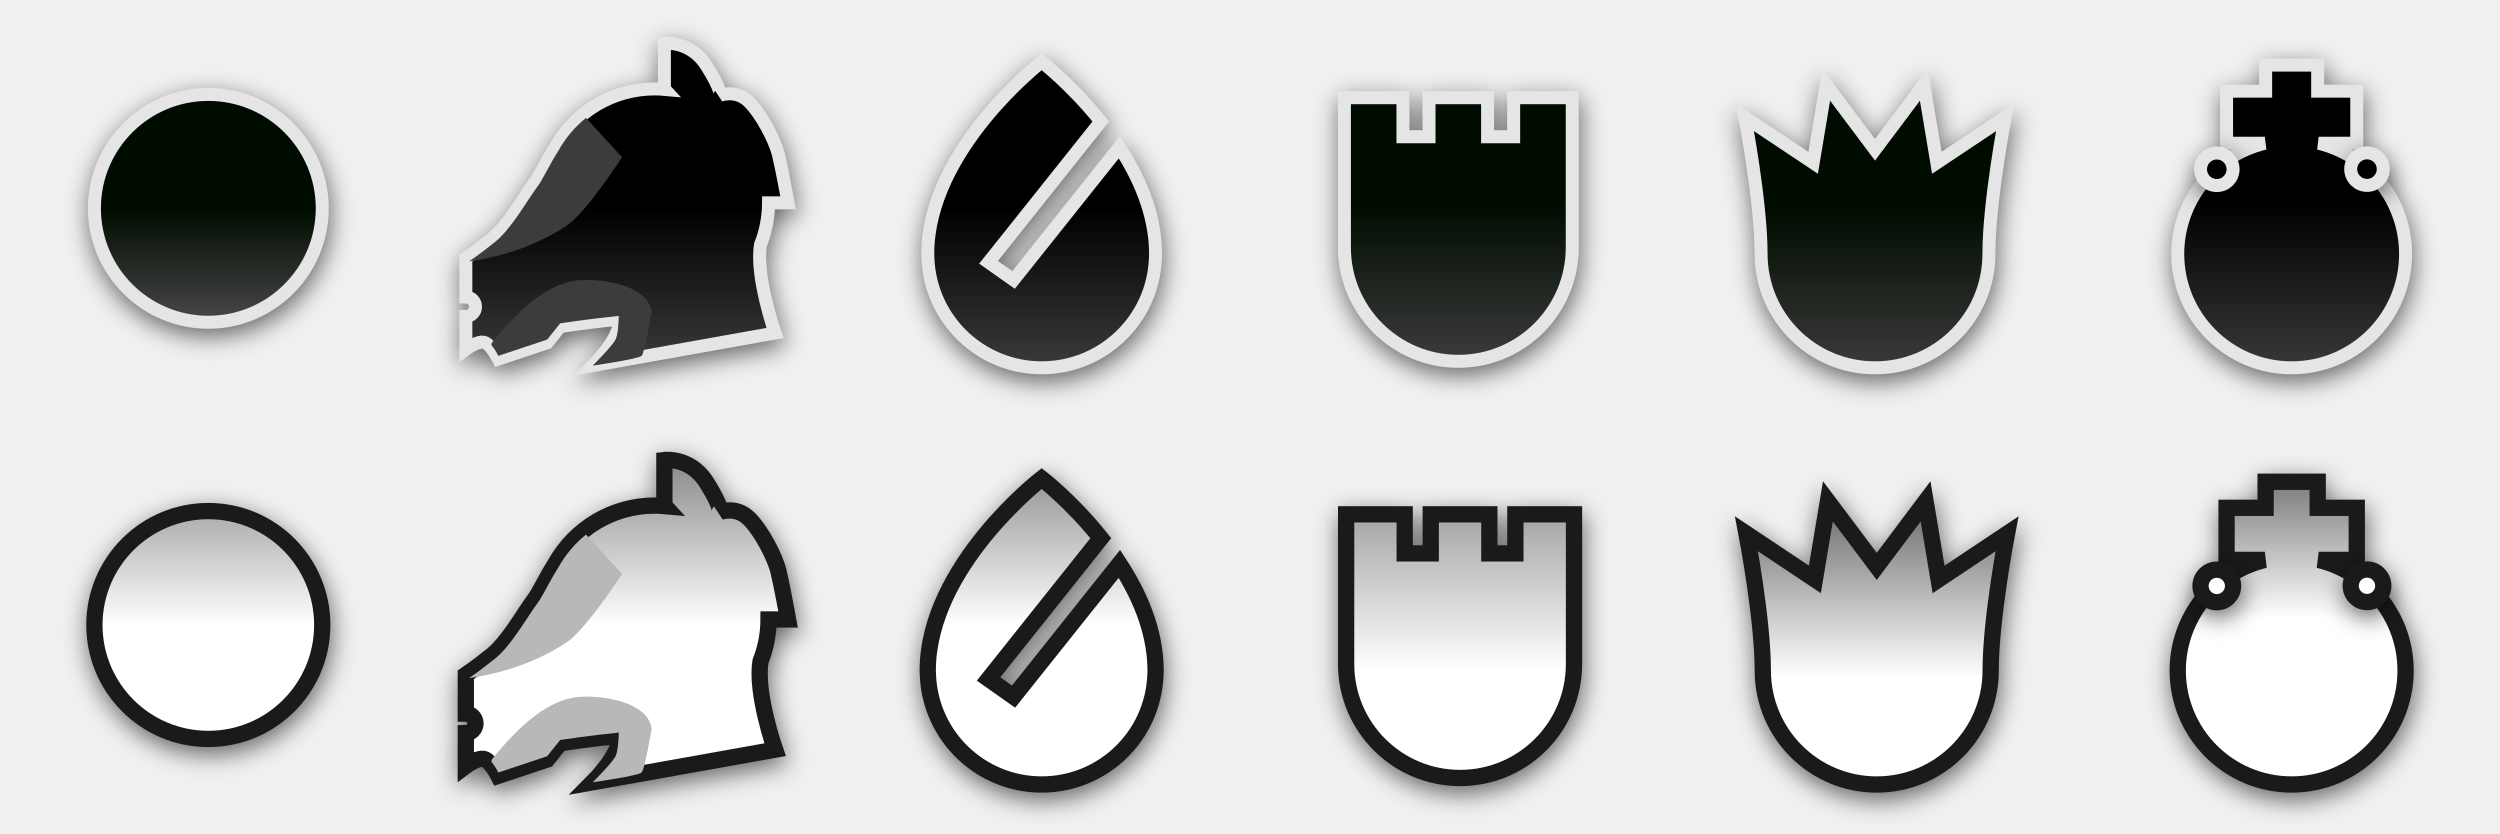
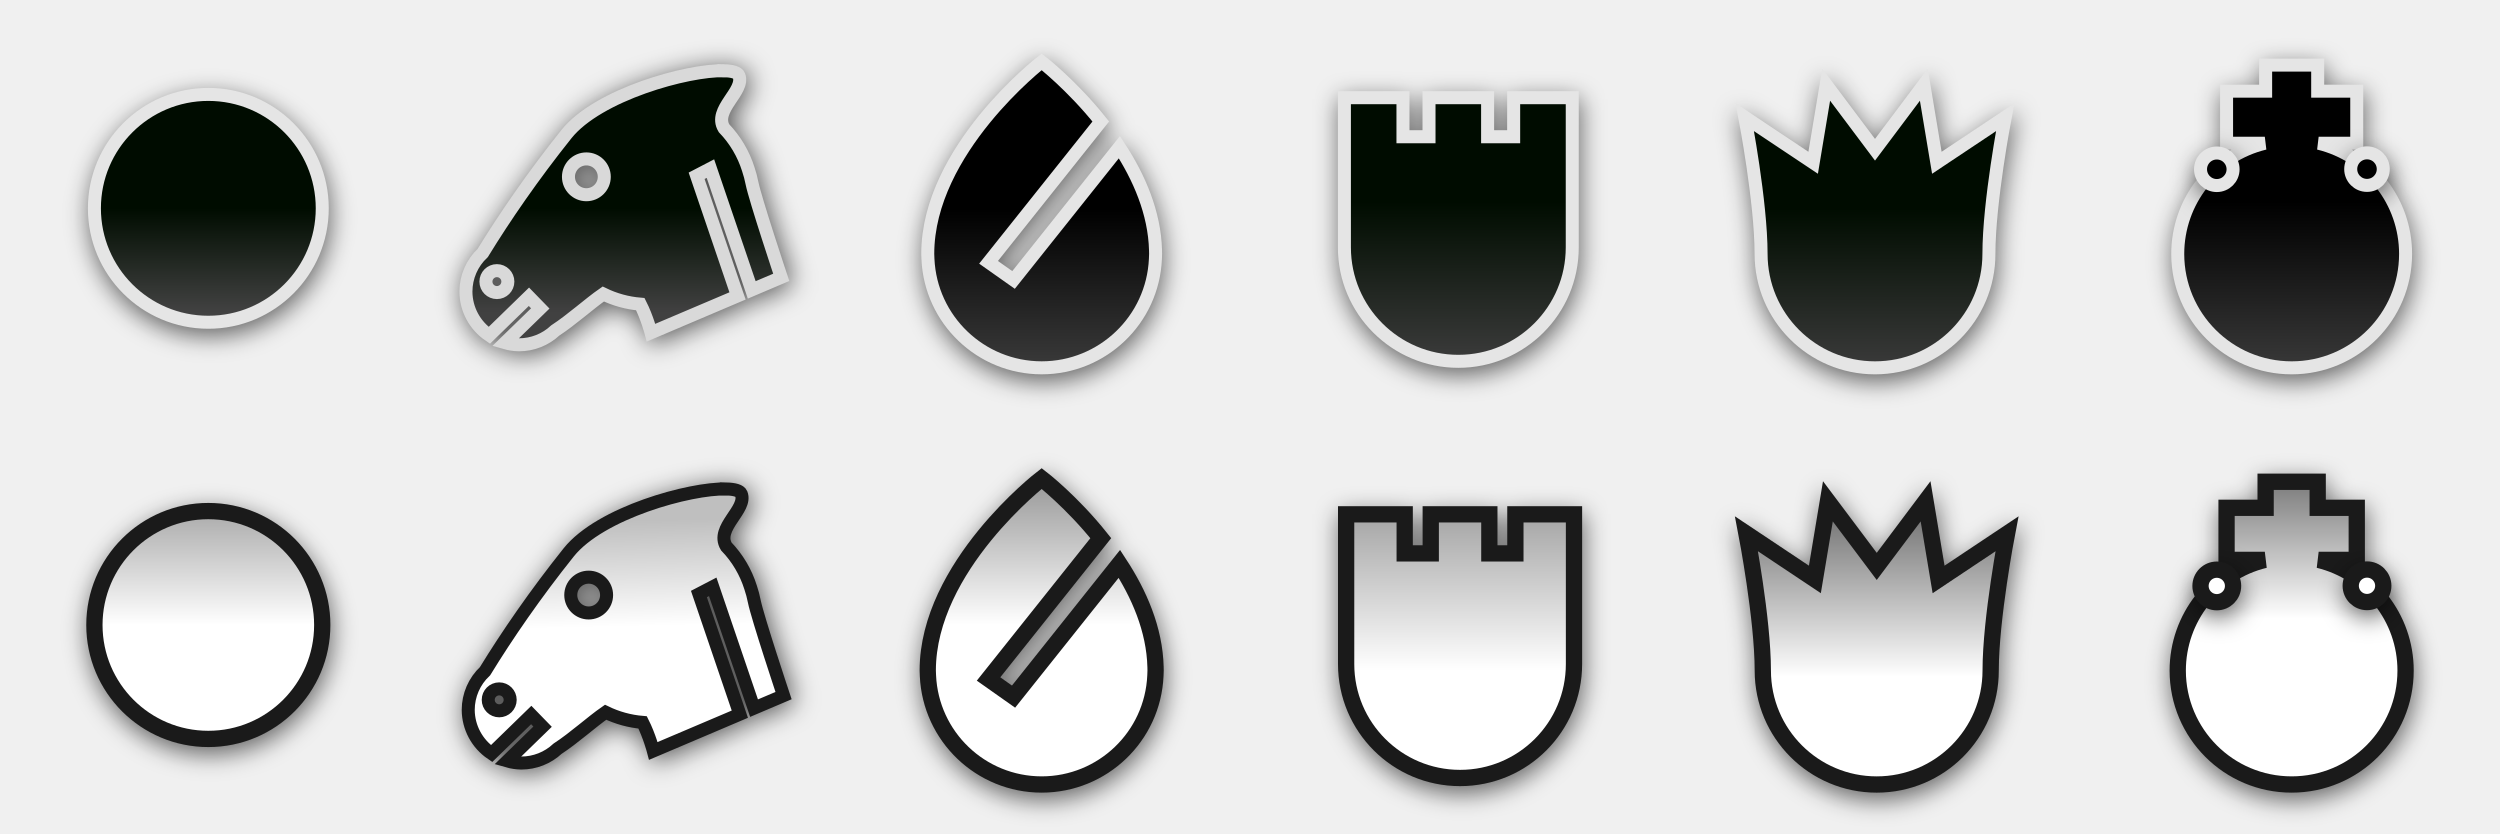
<svg xmlns="http://www.w3.org/2000/svg" xmlns:xlink="http://www.w3.org/1999/xlink" width="768" height="256" viewBox="0 0 203.2 67.733" version="1.1" id="svg5">
  <defs id="defs2">
+     <linearGradient id="linearGradient5887">
+       <stop style="stop-color:#ffffff;stop-opacity:1" offset="0" id="stop5883" />
+       <stop style="stop-color:#bfbfbf;stop-opacity:1" offset="1" id="stop5885" />
+     </linearGradient>
+     <linearGradient id="linearGradient4886">
+       <stop style="stop-color:#000c00;stop-opacity:1;" offset="0" id="stop4882" />
+       <stop style="stop-color:#414141;stop-opacity:1" offset="1" id="stop4884" />
+     </linearGradient>
    <linearGradient id="linearGradient2938">
      <stop style="stop-color:#000000;stop-opacity:1" offset="0" id="stop2934" />
      <stop style="stop-color:#353535;stop-opacity:1" offset="1" id="stop2936" />
    </linearGradient>
    <linearGradient id="linearGradient2738">
      <stop style="stop-color:#000c00;stop-opacity:1;" offset="0" id="stop2734" />
      <stop style="stop-color:#393939;stop-opacity:1" offset="1" id="stop2736" />
    </linearGradient>
    <linearGradient id="linearGradient2282">
      <stop style="stop-color:#000c00;stop-opacity:1;" offset="0" id="stop2278" />
      <stop style="stop-color:#3b3b3b;stop-opacity:1" offset="1" id="stop2280" />
    </linearGradient>
    <linearGradient id="linearGradient1506">
      <stop style="stop-color:#000000;stop-opacity:1" offset="0" id="stop1502" />
      <stop style="stop-color:#393939;stop-opacity:1" offset="1" id="stop1504" />
    </linearGradient>
-     <linearGradient id="linearGradient1114">
-       <stop style="stop-color:#000000;stop-opacity:1;" offset="0" id="stop1110" />
-       <stop style="stop-color:#3a3a3a;stop-opacity:1" offset="1" id="stop1112" />
-     </linearGradient>
    <linearGradient id="linearGradient884">
      <stop style="stop-color:#000c00;stop-opacity:1;" offset="0" id="stop880" />
      <stop style="stop-color:#424242;stop-opacity:1" offset="1" id="stop882" />
    </linearGradient>
    <linearGradient id="linearGradient9717">
      <stop style="stop-color:#ffffff;stop-opacity:1;" offset="0" id="stop9713" />
      <stop style="stop-color:#696969;stop-opacity:1" offset="1" id="stop9715" />
    </linearGradient>
    <linearGradient id="linearGradient9359">
      <stop style="stop-color:#ffffff;stop-opacity:1;" offset="0" id="stop9355" />
      <stop style="stop-color:#7a7a7a;stop-opacity:1" offset="1" id="stop9357" />
    </linearGradient>
    <linearGradient id="linearGradient8409">
      <stop style="stop-color:#ffffff;stop-opacity:1;" offset="0" id="stop8405" />
      <stop style="stop-color:#a5a5a5;stop-opacity:1" offset="1" id="stop8407" />
    </linearGradient>
    <linearGradient id="linearGradient8112">
      <stop style="stop-color:#ffffff;stop-opacity:1;" offset="0" id="stop8108" />
      <stop style="stop-color:#979797;stop-opacity:1" offset="1" id="stop8110" />
    </linearGradient>
-     <linearGradient id="linearGradient7738">
-       <stop style="stop-color:#ffffff;stop-opacity:1;" offset="0" id="stop7734" />
-       <stop style="stop-color:#909090;stop-opacity:1" offset="1" id="stop7736" />
-     </linearGradient>
    <linearGradient id="linearGradient5698">
      <stop style="stop-color:#ffffff;stop-opacity:1" offset="0" id="stop5702" />
      <stop style="stop-color:#b2b2b2;stop-opacity:1" offset="1" id="stop5704" />
    </linearGradient>
    <linearGradient id="linearGradient5292">
      <stop style="stop-color:#ffffff;stop-opacity:1;" offset="0" id="stop5290" />
    </linearGradient>
    <linearGradient xlink:href="#linearGradient5698" id="linearGradient5700" x1="16.933" y1="50.8" x2="16.933" y2="42.333" gradientUnits="userSpaceOnUse" />
-     <linearGradient xlink:href="#linearGradient7738" id="linearGradient7740" x1="50.8" y1="50.8" x2="50.8" y2="38.1" gradientUnits="userSpaceOnUse" />
    <linearGradient xlink:href="#linearGradient8112" id="linearGradient8114" x1="84.667" y1="50.8" x2="84.667" y2="38.894" gradientUnits="userSpaceOnUse" />
    <linearGradient xlink:href="#linearGradient8409" id="linearGradient8411" x1="118.533" y1="55.033" x2="118.533" y2="42.333" gradientUnits="userSpaceOnUse" gradientTransform="translate(0,-0.5291667)" />
    <linearGradient xlink:href="#linearGradient9359" id="linearGradient9361" x1="152.4" y1="55.033" x2="152.4" y2="42.333" gradientUnits="userSpaceOnUse" />
    <linearGradient xlink:href="#linearGradient9717" id="linearGradient9719" x1="186.267" y1="50.8" x2="186.267" y2="38.1" gradientUnits="userSpaceOnUse" gradientTransform="translate(0,-0.5291667)" />
    <linearGradient xlink:href="#linearGradient884" id="linearGradient886" x1="16.933" y1="16.933" x2="16.933" y2="25.4" gradientUnits="userSpaceOnUse" />
-     <linearGradient xlink:href="#linearGradient1114" id="linearGradient1116" x1="17.172" y1="16.851" x2="17.172" y2="29.551" gradientUnits="userSpaceOnUse" gradientTransform="translate(33.62844,0.08268086)" />
    <linearGradient xlink:href="#linearGradient1506" id="linearGradient1508" x1="84.667" y1="16.933" x2="84.667" y2="29.633" gradientUnits="userSpaceOnUse" />
    <linearGradient xlink:href="#linearGradient2282" id="linearGradient2284" x1="118.533" y1="16.933" x2="118.533" y2="29.898" gradientUnits="userSpaceOnUse" gradientTransform="translate(0,-0.5291667)" />
    <linearGradient xlink:href="#linearGradient2738" id="linearGradient2740" x1="152.4" y1="16.933" x2="152.4" y2="29.633" gradientUnits="userSpaceOnUse" />
    <linearGradient xlink:href="#linearGradient2938" id="linearGradient2940" x1="16.933" y1="15.875" x2="16.933" y2="28.575" gradientUnits="userSpaceOnUse" gradientTransform="translate(169.3333,0.5291666)" />
    <filter style="color-interpolation-filters:sRGB;" id="filter1542" x="-0.117" y="-0.117" width="1.244" height="1.27">
      <feFlood flood-opacity="0.588" flood-color="rgb(0,0,0)" result="flood" id="feFlood1532" />
      <feComposite in="flood" in2="SourceGraphic" operator="in" result="composite1" id="feComposite1534" />
      <feGaussianBlur in="composite1" stdDeviation="1" result="blur" id="feGaussianBlur1536" />
      <feOffset dx="0.129" dy="0.591" result="offset" id="feOffset1538" />
      <feComposite in="SourceGraphic" in2="offset" operator="over" result="composite2" id="feComposite1540" />
    </filter>
    <filter style="color-interpolation-filters:sRGB;" id="filter1554" x="-0.165" y="-0.165" width="1.338" height="1.362">
      <feFlood flood-opacity="0.588" flood-color="rgb(0,0,0)" result="flood" id="feFlood1544" />
      <feComposite in="flood" in2="SourceGraphic" operator="in" result="composite1" id="feComposite1546" />
      <feGaussianBlur in="composite1" stdDeviation="1" result="blur" id="feGaussianBlur1548" />
      <feOffset dx="0.129" dy="0.591" result="offset" id="feOffset1550" />
      <feComposite in="SourceGraphic" in2="offset" operator="over" result="composite2" id="feComposite1552" />
    </filter>
    <filter style="color-interpolation-filters:sRGB;" id="filter1566" x="-1.157" y="-1.157" width="3.363" height="3.537">
      <feFlood flood-opacity="0.588" flood-color="rgb(0,0,0)" result="flood" id="feFlood1556" />
      <feComposite in="flood" in2="SourceGraphic" operator="in" result="composite1" id="feComposite1558" />
      <feGaussianBlur in="composite1" stdDeviation="1" result="blur" id="feGaussianBlur1560" />
      <feOffset dx="0.129" dy="0.591" result="offset" id="feOffset1562" />
      <feComposite in="SourceGraphic" in2="offset" operator="over" result="composite2" id="feComposite1564" />
    </filter>
    <filter style="color-interpolation-filters:sRGB;" id="filter1578" x="-1.157" y="-1.157" width="3.363" height="3.537">
      <feFlood flood-opacity="0.588" flood-color="rgb(0,0,0)" result="flood" id="feFlood1568" />
      <feComposite in="flood" in2="SourceGraphic" operator="in" result="composite1" id="feComposite1570" />
      <feGaussianBlur in="composite1" stdDeviation="1" result="blur" id="feGaussianBlur1572" />
      <feOffset dx="0.129" dy="0.591" result="offset" id="feOffset1574" />
      <feComposite in="SourceGraphic" in2="offset" operator="over" result="composite2" id="feComposite1576" />
    </filter>
    <filter style="color-interpolation-filters:sRGB;" id="filter1590" x="-0.165" y="-0.124" width="1.338" height="1.273">
      <feFlood flood-opacity="0.588" flood-color="rgb(0,0,0)" result="flood" id="feFlood1580" />
      <feComposite in="flood" in2="SourceGraphic" operator="in" result="composite1" id="feComposite1582" />
      <feGaussianBlur in="composite1" stdDeviation="1" result="blur" id="feGaussianBlur1584" />
      <feOffset dx="0.129" dy="0.591" result="offset" id="feOffset1586" />
      <feComposite in="SourceGraphic" in2="offset" operator="over" result="composite2" id="feComposite1588" />
    </filter>
    <filter style="color-interpolation-filters:sRGB;" id="filter1602" x="-0.158" y="-0.175" width="1.322" height="1.334">
      <feFlood flood-opacity="0.588" flood-color="rgb(0,0,0)" result="flood" id="feFlood1592" />
      <feComposite in="flood" in2="SourceGraphic" operator="in" result="composite1" id="feComposite1594" />
      <feGaussianBlur in="composite1" stdDeviation="1" result="blur" id="feGaussianBlur1596" />
      <feOffset dx="0.129" dy="0.591" result="offset" id="feOffset1598" />
      <feComposite in="SourceGraphic" in2="offset" operator="over" result="composite2" id="feComposite1600" />
    </filter>
    <filter style="color-interpolation-filters:sRGB;" id="filter1614" x="-0.165" y="-0.143" width="1.338" height="1.313">
      <feFlood flood-opacity="0.588" flood-color="rgb(0,0,0)" result="flood" id="feFlood1604" />
      <feComposite in="flood" in2="SourceGraphic" operator="in" result="composite1" id="feComposite1606" />
      <feGaussianBlur in="composite1" stdDeviation="1" result="blur" id="feGaussianBlur1608" />
      <feOffset dx="0.129" dy="0.591" result="offset" id="feOffset1610" />
      <feComposite in="SourceGraphic" in2="offset" operator="over" result="composite2" id="feComposite1612" />
    </filter>
    <filter style="color-interpolation-filters:sRGB;" id="filter1626" x="-0.165" y="-0.13" width="1.338" height="1.277">
      <feFlood flood-opacity="0.588" flood-color="rgb(0,0,0)" result="flood" id="feFlood1616" />
      <feComposite in="flood" in2="SourceGraphic" operator="in" result="composite1" id="feComposite1618" />
      <feGaussianBlur in="composite1" stdDeviation="1" result="blur" id="feGaussianBlur1620" />
      <feOffset dx="0.129" dy="0.591" result="offset" id="feOffset1622" />
      <feComposite in="SourceGraphic" in2="offset" operator="over" result="composite2" id="feComposite1624" />
    </filter>
    <filter style="color-interpolation-filters:sRGB;" id="filter1638" x="-1.107" y="-1.107" width="3.263" height="3.437">
      <feFlood flood-opacity="0.588" flood-color="rgb(0,0,0)" result="flood" id="feFlood1628" />
      <feComposite in="flood" in2="SourceGraphic" operator="in" result="composite1" id="feComposite1630" />
      <feGaussianBlur in="composite1" stdDeviation="1" result="blur" id="feGaussianBlur1632" />
      <feOffset dx="0.129" dy="0.591" result="offset" id="feOffset1634" />
      <feComposite in="SourceGraphic" in2="offset" operator="over" result="composite2" id="feComposite1636" />
    </filter>
    <filter style="color-interpolation-filters:sRGB;" id="filter1650" x="-1.107" y="-1.107" width="3.263" height="3.437">
      <feFlood flood-opacity="0.588" flood-color="rgb(0,0,0)" result="flood" id="feFlood1640" />
      <feComposite in="flood" in2="SourceGraphic" operator="in" result="composite1" id="feComposite1642" />
      <feGaussianBlur in="composite1" stdDeviation="1" result="blur" id="feGaussianBlur1644" />
      <feOffset dx="0.129" dy="0.591" result="offset" id="feOffset1646" />
      <feComposite in="SourceGraphic" in2="offset" operator="over" result="composite2" id="feComposite1648" />
    </filter>
    <filter style="color-interpolation-filters:sRGB;" id="filter1662" x="-0.158" y="-0.119" width="1.323" height="1.262">
      <feFlood flood-opacity="0.588" flood-color="rgb(0,0,0)" result="flood" id="feFlood1652" />
      <feComposite in="flood" in2="SourceGraphic" operator="in" result="composite1" id="feComposite1654" />
      <feGaussianBlur in="composite1" stdDeviation="1" result="blur" id="feGaussianBlur1656" />
      <feOffset dx="0.129" dy="0.591" result="offset" id="feOffset1658" />
      <feComposite in="SourceGraphic" in2="offset" operator="over" result="composite2" id="feComposite1660" />
    </filter>
    <filter style="color-interpolation-filters:sRGB;" id="filter1674" x="-0.149" y="-0.161" width="1.305" height="1.314">
      <feFlood flood-opacity="0.588" flood-color="rgb(0,0,0)" result="flood" id="feFlood1664" />
      <feComposite in="flood" in2="SourceGraphic" operator="in" result="composite1" id="feComposite1666" />
      <feGaussianBlur in="composite1" stdDeviation="1" result="blur" id="feGaussianBlur1668" />
      <feOffset dx="0.129" dy="0.591" result="offset" id="feOffset1670" />
      <feComposite in="SourceGraphic" in2="offset" operator="over" result="composite2" id="feComposite1672" />
    </filter>
    <filter style="color-interpolation-filters:sRGB;" id="filter1686" x="-0.158" y="-0.137" width="1.323" height="1.301">
      <feFlood flood-opacity="0.588" flood-color="rgb(0,0,0)" result="flood" id="feFlood1676" />
      <feComposite in="flood" in2="SourceGraphic" operator="in" result="composite1" id="feComposite1678" />
      <feGaussianBlur in="composite1" stdDeviation="1" result="blur" id="feGaussianBlur1680" />
      <feOffset dx="0.129" dy="0.591" result="offset" id="feOffset1682" />
      <feComposite in="SourceGraphic" in2="offset" operator="over" result="composite2" id="feComposite1684" />
    </filter>
    <filter style="color-interpolation-filters:sRGB;" id="filter1698" x="-0.158" y="-0.158" width="1.323" height="1.348">
      <feFlood flood-opacity="0.588" flood-color="rgb(0,0,0)" result="flood" id="feFlood1688" />
      <feComposite in="flood" in2="SourceGraphic" operator="in" result="composite1" id="feComposite1690" />
      <feGaussianBlur in="composite1" stdDeviation="1" result="blur" id="feGaussianBlur1692" />
      <feOffset dx="0.129" dy="0.591" result="offset" id="feOffset1694" />
      <feComposite in="SourceGraphic" in2="offset" operator="over" result="composite2" id="feComposite1696" />
    </filter>
    <filter style="color-interpolation-filters:sRGB;" id="filter1710" x="-0.112" y="-0.112" width="1.233" height="1.257">
      <feFlood flood-opacity="0.588" flood-color="rgb(0,0,0)" result="flood" id="feFlood1700" />
      <feComposite in="flood" in2="SourceGraphic" operator="in" result="composite1" id="feComposite1702" />
      <feGaussianBlur in="composite1" stdDeviation="1" result="blur" id="feGaussianBlur1704" />
      <feOffset dx="0.129" dy="0.591" result="offset" id="feOffset1706" />
      <feComposite in="SourceGraphic" in2="offset" operator="over" result="composite2" id="feComposite1708" />
    </filter>
    <filter style="color-interpolation-filters:sRGB;" id="filter1722" x="-0.158" y="-0.123" width="1.323" height="1.265">
      <feFlood flood-opacity="0.588" flood-color="rgb(0,0,0)" result="flood" id="feFlood1712" />
      <feComposite in="flood" in2="SourceGraphic" operator="in" result="composite1" id="feComposite1714" />
      <feGaussianBlur in="composite1" stdDeviation="1" result="blur" id="feGaussianBlur1716" />
      <feOffset dx="0.129" dy="0.591" result="offset" id="feOffset1718" />
      <feComposite in="SourceGraphic" in2="offset" operator="over" result="composite2" id="feComposite1720" />
    </filter>
+     <filter style="color-interpolation-filters:sRGB" id="filter1698-7" x="-0.13" y="-0.13" width="1.266" height="1.291">
+       <feFlood flood-opacity="0.588" flood-color="rgb(0,0,0)" result="flood" id="feFlood1688-5" />
+       <feComposite in="flood" in2="SourceGraphic" operator="in" result="composite1" id="feComposite1690-3" />
+       <feGaussianBlur in="composite1" stdDeviation="1" result="blur" id="feGaussianBlur1692-5" />
+       <feOffset dx="0.129" dy="0.591" result="offset" id="feOffset1694-6" />
+       <feComposite in="SourceGraphic" in2="offset" operator="over" result="composite2" id="feComposite1696-2" />
+     </filter>
+     <filter style="color-interpolation-filters:sRGB;" id="filter4622" x="-0.12" y="-0.138" width="1.255" height="1.287">
+       <feFlood flood-opacity="0.651" flood-color="rgb(0,0,0)" result="flood" id="feFlood4612" />
+       <feComposite in="flood" in2="SourceGraphic" operator="in" result="composite1" id="feComposite4614" />
+       <feGaussianBlur in="composite1" stdDeviation="4" result="blur" id="feGaussianBlur4616" />
+       <feOffset dx="1" dy="1" result="offset" id="feOffset4618" />
+       <feComposite in="SourceGraphic" in2="offset" operator="over" result="composite2" id="feComposite4620" />
+     </filter>
+     <linearGradient xlink:href="#linearGradient4886" id="linearGradient4888" x1="203" y1="-93.205" x2="203" y2="-61.205" gradientUnits="userSpaceOnUse" />
+     <filter style="color-interpolation-filters:sRGB" id="filter4622-0" x="-0.12" y="-0.138" width="1.255" height="1.287">
+       <feFlood flood-opacity="0.651" flood-color="rgb(0,0,0)" result="flood" id="feFlood4612-9" />
+       <feComposite in="flood" in2="SourceGraphic" operator="in" result="composite1" id="feComposite4614-3" />
+       <feGaussianBlur in="composite1" stdDeviation="4" result="blur" id="feGaussianBlur4616-6" />
+       <feOffset dx="1" dy="1" result="offset" id="feOffset4618-0" />
+       <feComposite in="SourceGraphic" in2="offset" operator="over" result="composite2" id="feComposite4620-6" />
+     </filter>
+     <linearGradient xlink:href="#linearGradient5887" id="linearGradient5658" gradientUnits="userSpaceOnUse" x1="203" y1="-93.205" x2="202.291" y2="-125.688" />
  </defs>
  <g id="layer1">
    <path id="path321" style="fill:url(#linearGradient1508);fill-opacity:1;fill-rule:evenodd;stroke:#e5e5e5;stroke-width:1.058;stroke-miterlimit:4;stroke-dasharray:none;stroke-opacity:1;filter:url(#filter1722)" d="m 84.667,5.027 c 0,0 -9.26,7.144 -9.26,15.61 0,0.14 0.005,0.278 0.015,0.414 a 9.26,9.26 0 0 0 9.245,8.846 9.26,9.26 0 0 0 9.245,-8.846 c 0.01,-0.136 0.015,-0.274 0.015,-0.414 a 9.26,9.26 0 0 0 -0.005,-0.281 c -0.074,-3.077 -1.353,-5.97 -2.938,-8.395 L 82.381,22.754 80.349,21.32 89.472,9.875 C 87.1,6.905 84.667,5.027 84.667,5.027 Z" />
-     <path id="path321-6" style="fill:url(#linearGradient1116);fill-opacity:1;fill-rule:evenodd;stroke:#e5e5e5;stroke-width:1.058;stroke-miterlimit:4;stroke-dasharray:none;stroke-opacity:1;filter:url(#filter1710)" d="m 54.205,3.512 c -0.13,0.001 -0.204,0.01 -0.204,0.01 v 3.704 l 0.035,0.038 a 9.26,9.26 0 0 0 -0.828,-0.038 9.26,9.26 0 0 0 -8.097,4.776 c -0.748,1.173 -1.221,2.268 -1.692,2.896 -0.794,1.058 -2.117,3.44 -3.44,4.498 -1.323,1.058 -2.117,1.587 -2.117,1.587 v 3.155 a 0.794,0.794 0 0 1 0.786,0.793 0.794,0.794 0 0 1 -0.786,0.792 v 2.668 c 0,0 1.058,-0.794 1.588,-0.529 0.529,0.265 1.058,1.323 1.058,1.323 l 3.969,-1.323 1.058,-1.323 c 0,0 2.558,-0.384 4.918,-0.618 l -0.155,0.088 c 0.265,1.323 -2.117,3.704 -2.117,3.704 l 14.817,-2.646 c 0,0 -1.632,-4.664 -1.175,-7.205 a 9.26,9.26 0 0 0 0.646,-3.378 h 1.587 c 0,0 -0.529,-2.91 -0.794,-3.969 -0.265,-1.058 -1.323,-3.175 -2.381,-4.233 -1.058,-1.058 -2.381,-0.529 -2.381,-0.529 0,0 0.265,-0.265 -1.058,-2.381 C 56.366,3.655 54.767,3.507 54.205,3.512 Z" />
-     <path id="path321-3" style="fill:#3c3c3c;fill-opacity:1;fill-rule:evenodd;stroke:none;stroke-width:1.058;stroke-miterlimit:4;stroke-dasharray:none;stroke-opacity:1" d="m 47.616,9.592 c -0.91,0.742 -1.671,1.65 -2.241,2.676 -0.748,1.173 -1.221,2.268 -1.692,2.896 -0.794,1.058 -2.117,3.44 -3.44,4.498 -1.323,1.058 -2.117,1.587 -2.117,1.587 3.704,-0.529 6.35,-1.852 7.938,-2.91 1.587,-1.058 4.498,-5.556 4.498,-5.556 L 47.651,9.608 Z" />
-     <path id="path321-7" style="fill:#3c3c3c;fill-opacity:1;fill-rule:evenodd;stroke:none;stroke-width:1.058;stroke-miterlimit:4;stroke-dasharray:none;stroke-opacity:1" d="m 47.625,22.754 c -0.424,0.002 -0.784,0.033 -1.032,0.083 -1.323,0.265 -3.44,1.058 -6.615,5.027 0,0 -0.036,0.132 -0.045,0.165 0.326,0.398 0.574,0.893 0.574,0.893 l 3.969,-1.323 1.058,-1.323 c 0,0 2.446,-0.366 4.759,-0.6 -0.009,0.433 -0.052,1.504 -0.261,1.923 -0.265,0.529 -1.852,2.117 -1.852,2.117 0,0 3.704,-0.529 3.969,-0.794 0.263,-0.263 0.788,-3.405 0.793,-3.434 0.014,-2.88e-4 0.029,-7.89e-4 0.043,-0.001 -0.009,-0.092 -0.023,-0.182 -0.042,-0.269 -0.43,-1.935 -3.48,-2.472 -5.318,-2.464 z" />
    <circle style="fill:url(#linearGradient886);fill-opacity:1;fill-rule:evenodd;stroke:#e5e5e5;stroke-width:1.058;stroke-miterlimit:4;stroke-dasharray:none;stroke-opacity:1;filter:url(#filter1698)" id="path321-75" cx="16.933" cy="16.933" r="9.26" />
    <path id="path321-35" style="fill:url(#linearGradient2284);fill-opacity:1;fill-rule:evenodd;stroke:#e5e5e5;stroke-width:1.058;stroke-miterlimit:4;stroke-dasharray:none;stroke-opacity:1;filter:url(#filter1686)" d="m 109.273,7.938 v 3.175 3.969 5.027 a 9.26,9.26 0 0 0 9.26,9.26 9.26,9.26 0 0 0 9.26,-9.26 V 15.081 11.113 7.938 h -4.763 v 3.175 h -2.117 V 7.938 h -4.763 v 3.175 h -2.117 V 7.938 Z" />
    <path id="path321-9" style="fill:url(#linearGradient2740);fill-opacity:1;fill-rule:evenodd;stroke:#e5e5e5;stroke-width:1.058;stroke-miterlimit:4;stroke-dasharray:none;stroke-opacity:1;filter:url(#filter1674)" d="m 148.431,6.879 -1.058,6.35 -5.556,-3.704 c 0,0 1.323,6.879 1.323,11.113 0,5.114 4.146,9.26 9.26,9.26 5.114,0 9.26,-4.146 9.26,-9.26 0,-4.233 1.323,-11.113 1.323,-11.113 L 157.427,13.229 156.369,6.879 152.4,12.171 Z" />
    <path id="path321-1" style="fill:url(#linearGradient2940);fill-opacity:1;fill-rule:evenodd;stroke:#e5e5e5;stroke-width:1.058;stroke-miterlimit:4;stroke-dasharray:none;stroke-opacity:1;filter:url(#filter1662)" d="m 184.15,5.292 v 2.117 h -3.175 v 4.233 h 3.109 a 9.26,9.26 0 0 0 -7.078,8.996 9.26,9.26 0 0 0 9.26,9.26 9.26,9.26 0 0 0 9.26,-9.26 9.26,9.26 0 0 0 -7.065,-8.996 h 3.096 V 7.408 h -3.175 V 5.292 Z" />
    <circle style="fill:#000000;stroke:#e5e5e5;stroke-width:1.058;stroke-miterlimit:4;stroke-dasharray:none;stroke-opacity:1;filter:url(#filter1650)" id="path1330" cx="180.181" cy="13.758" r="1.323" />
    <circle style="fill:#000000;stroke:#e5e5e5;stroke-width:1.058;stroke-miterlimit:4;stroke-dasharray:none;stroke-opacity:1;filter:url(#filter1638)" id="path1330-6" cx="192.389" cy="13.746" r="1.323" />
    <path id="path321-2" style="fill:url(#linearGradient8114);fill-opacity:1;fill-rule:evenodd;stroke:#1a1a1a;stroke-width:1.323;stroke-miterlimit:4;stroke-dasharray:none;stroke-opacity:1;filter:url(#filter1626)" d="m 84.667,38.894 c 0,0 -9.26,7.144 -9.26,15.61 0,0.14 0.005,0.278 0.015,0.414 a 9.26,9.26 0 0 0 9.245,8.846 9.26,9.26 0 0 0 9.245,-8.846 c 0.01,-0.136 0.015,-0.274 0.015,-0.414 a 9.26,9.26 0 0 0 -0.005,-0.281 c -0.074,-3.077 -1.353,-5.97 -2.938,-8.395 L 82.381,56.621 80.349,55.187 89.472,43.742 C 87.1,40.772 84.667,38.894 84.667,38.894 Z" />
    <path id="path321-35-0" style="fill:url(#linearGradient8411);fill-opacity:1;fill-rule:evenodd;stroke:#1a1a1a;stroke-width:1.323;stroke-miterlimit:4;stroke-dasharray:none;stroke-opacity:1;filter:url(#filter1614)" d="m 109.414,41.804 v 3.175 3.969 5.027 a 9.26,9.26 0 0 0 9.26,9.26 9.26,9.26 0 0 0 9.26,-9.26 v -5.027 -3.969 -3.175 h -4.763 v 3.175 h -2.117 v -3.175 h -4.763 v 3.175 h -2.117 v -3.175 z" />
    <path id="path321-9-6" style="fill:url(#linearGradient9361);fill-opacity:1;fill-rule:evenodd;stroke:#1a1a1a;stroke-width:1.323;stroke-miterlimit:4;stroke-dasharray:none;stroke-opacity:1;filter:url(#filter1602)" d="m 148.572,40.746 -1.058,6.35 -5.556,-3.704 c 0,0 1.323,6.879 1.323,11.113 0,5.114 4.146,9.26 9.26,9.26 5.114,0 9.26,-4.146 9.26,-9.26 0,-4.233 1.323,-11.113 1.323,-11.113 l -5.556,3.704 -1.058,-6.35 -3.969,5.292 z" />
    <path id="path321-1-6" style="fill:url(#linearGradient9719);fill-opacity:1;fill-rule:evenodd;stroke:#1a1a1a;stroke-width:1.323;stroke-miterlimit:4;stroke-dasharray:none;stroke-opacity:1;filter:url(#filter1590)" d="M 184.15,39.158 V 41.275 h -3.175 v 4.233 h 3.109 a 9.26,9.26 0 0 0 -7.078,8.996 9.26,9.26 0 0 0 9.26,9.26 9.26,9.26 0 0 0 9.26,-9.26 9.26,9.26 0 0 0 -7.065,-8.996 h 3.096 V 41.275 h -3.175 v -2.117 z" />
    <circle style="fill:#ffffff;fill-opacity:1;stroke:#1a1a1a;stroke-width:1.323;stroke-miterlimit:4;stroke-dasharray:none;stroke-opacity:1;filter:url(#filter1578)" id="path1330-1" cx="180.181" cy="47.625" r="1.323" />
    <circle style="fill:#ffffff;fill-opacity:1;stroke:#1a1a1a;stroke-width:1.323;stroke-miterlimit:4;stroke-dasharray:none;stroke-opacity:1;filter:url(#filter1566)" id="path1330-6-8" cx="192.39" cy="47.612" r="1.323" />
    <circle style="fill:url(#linearGradient5700);fill-opacity:1;fill-rule:evenodd;stroke:#1a1a1a;stroke-width:1.323;stroke-miterlimit:4;stroke-dasharray:none;stroke-opacity:1;opacity:1;filter:url(#filter1554)" id="path321-75-7" cx="16.933" cy="50.8" r="9.26" />
-     <path id="path321-6-2" style="fill:url(#linearGradient7740);fill-opacity:1;fill-rule:evenodd;stroke:#1a1a1a;stroke-width:1.323;stroke-miterlimit:4;stroke-dasharray:none;stroke-opacity:1;filter:url(#filter1542)" d="m 54.205,37.379 c -0.13,0.001 -0.204,0.01 -0.204,0.01 v 3.704 l 0.035,0.038 a 9.26,9.26 0 0 0 -0.828,-0.038 9.26,9.26 0 0 0 -8.097,4.776 c -0.748,1.173 -1.221,2.268 -1.692,2.896 -0.794,1.058 -2.117,3.44 -3.44,4.498 -1.323,1.058 -2.117,1.587 -2.117,1.587 v 3.155 a 0.794,0.794 0 0 1 0.786,0.793 0.794,0.794 0 0 1 -0.786,0.792 v 2.668 c 0,0 1.058,-0.794 1.588,-0.529 0.529,0.265 1.058,1.323 1.058,1.323 l 3.969,-1.323 1.058,-1.323 c 0,0 2.558,-0.384 4.918,-0.618 l -0.155,0.088 c 0.265,1.323 -2.117,3.704 -2.117,3.704 l 14.817,-2.646 c 0,0 -1.632,-4.664 -1.175,-7.205 a 9.26,9.26 0 0 0 0.646,-3.378 h 1.587 c 0,0 -0.529,-2.91 -0.794,-3.969 -0.265,-1.058 -1.323,-3.175 -2.381,-4.233 -1.058,-1.058 -2.381,-0.529 -2.381,-0.529 0,0 0.265,-0.265 -1.058,-2.381 -1.075,-1.72 -2.674,-1.867 -3.235,-1.862 z" />
-     <path id="path321-3-0" style="fill:#b8b8b8;fill-opacity:1;fill-rule:evenodd;stroke:none;stroke-width:1.323;stroke-miterlimit:4;stroke-dasharray:none;stroke-opacity:1" d="m 47.616,43.458 c -0.91,0.742 -1.671,1.65 -2.241,2.676 -0.748,1.173 -1.221,2.268 -1.692,2.896 -0.794,1.058 -2.117,3.44 -3.44,4.498 -1.323,1.058 -2.117,1.587 -2.117,1.587 3.704,-0.529 6.35,-1.852 7.938,-2.91 1.587,-1.058 4.498,-5.556 4.498,-5.556 l -2.91,-3.175 z" />
-     <path id="path321-7-2" style="fill:#b8b8b8;fill-opacity:1;fill-rule:evenodd;stroke:none;stroke-width:1.323;stroke-miterlimit:4;stroke-dasharray:none;stroke-opacity:1" d="m 47.625,56.621 c -0.424,0.002 -0.784,0.033 -1.032,0.083 -1.323,0.265 -3.44,1.058 -6.615,5.027 0,0 -0.036,0.132 -0.045,0.165 0.326,0.398 0.574,0.893 0.574,0.893 l 3.969,-1.323 1.058,-1.323 c 0,0 2.446,-0.366 4.759,-0.6 -0.009,0.433 -0.052,1.504 -0.261,1.923 -0.265,0.529 -1.852,2.117 -1.852,2.117 0,0 3.704,-0.529 3.969,-0.794 0.263,-0.263 0.788,-3.405 0.793,-3.434 0.014,-2.88e-4 0.029,-7.89e-4 0.043,-10e-4 -0.009,-0.092 -0.023,-0.182 -0.042,-0.269 -0.43,-1.935 -3.48,-2.472 -5.318,-2.464 z" />
+     <path id="path1371" style="fill:url(#linearGradient4888);fill-opacity:1;stroke:#d9d9d9;stroke-width:4;stroke-miterlimit:4;stroke-dasharray:none;stroke-opacity:1;filter:url(#filter4622)" d="M 233.395,-135.48 C 222.324,-135.753 194.75,-128.188 185,-116 c -10.233,12.792 -19.005,25.577 -25.709,36.508 a 16.309,16.309 0 0 0 -5.162,11.902 16.309,16.309 0 0 0 7.178,13.4 l 12.18,-11.848 3.486,3.584 -10.826,10.531 a 16.309,16.309 0 0 0 4.291,0.641 16.309,16.309 0 0 0 11.139,-4.4 c 5.054,-3.291 10.447,-8.219 14.754,-11.203 a 32,32 0 0 0 11.373,3.121 C 209.757,-59.717 211,-55 211,-55 L 237.57,-66.293 225,-103.205 l 4.242,-2.207 12.691,37.266 L 251,-72 c 0,0 -8,-24 -9,-29 -0.279,-1.397 -0.64,-2.795 -1.119,-4.213 a 32,32 0 0 0 -7.465,-12.604 c -3.445,-5.726 6.493,-11.41 4.584,-16.184 -0.375,-0.938 -2.051,-1.417 -4.605,-1.48 z m -42.262,27.094 a 5.5,5.5 0 0 1 5.5,5.5 5.5,5.5 0 0 1 -5.5,5.5 5.5,5.5 0 0 1 -5.5,-5.5 5.5,5.5 0 0 1 5.5,-5.5 z m -27.486,34.322 a 3.368,3.368 0 0 1 3.369,3.369 3.368,3.368 0 0 1 -3.369,3.367 3.368,3.368 0 0 1 -3.369,-3.367 3.368,3.368 0 0 1 3.369,-3.369 z" transform="matrix(0.2645833,0,0,0.2645833,-2.910417,41.59385)" />
+     <path id="path1371-2" style="fill:url(#linearGradient5658);fill-opacity:1;stroke:#1a1a1a;stroke-width:4;stroke-miterlimit:4;stroke-dasharray:none;stroke-opacity:1;filter:url(#filter4622-0)" d="M 233.395,-135.48 C 222.324,-135.753 194.75,-128.188 185,-116 c -10.233,12.792 -19.005,25.577 -25.709,36.508 a 16.309,16.309 0 0 0 -5.162,11.902 16.309,16.309 0 0 0 7.178,13.4 l 12.18,-11.848 3.486,3.584 -10.826,10.531 a 16.309,16.309 0 0 0 4.291,0.641 16.309,16.309 0 0 0 11.139,-4.4 c 5.054,-3.291 10.447,-8.219 14.754,-11.203 a 32,32 0 0 0 11.373,3.121 C 209.757,-59.717 211,-55 211,-55 L 237.57,-66.293 225,-103.205 l 4.242,-2.207 12.691,37.266 L 251,-72 c 0,0 -8,-24 -9,-29 -0.279,-1.397 -0.64,-2.795 -1.119,-4.213 a 32,32 0 0 0 -7.465,-12.604 c -3.445,-5.726 6.493,-11.41 4.584,-16.184 -0.375,-0.938 -2.051,-1.417 -4.605,-1.48 z m -42.262,27.094 a 5.5,5.5 0 0 1 5.5,5.5 5.5,5.5 0 0 1 -5.5,5.5 5.5,5.5 0 0 1 -5.5,-5.5 5.5,5.5 0 0 1 5.5,-5.5 z m -27.486,34.322 a 3.368,3.368 0 0 1 3.369,3.369 3.368,3.368 0 0 1 -3.369,3.367 3.368,3.368 0 0 1 -3.369,-3.367 3.368,3.368 0 0 1 3.369,-3.369 z" transform="matrix(0.2645833,0,0,0.2645833,-2.722771,75.58823)" />
  </g>
</svg>
